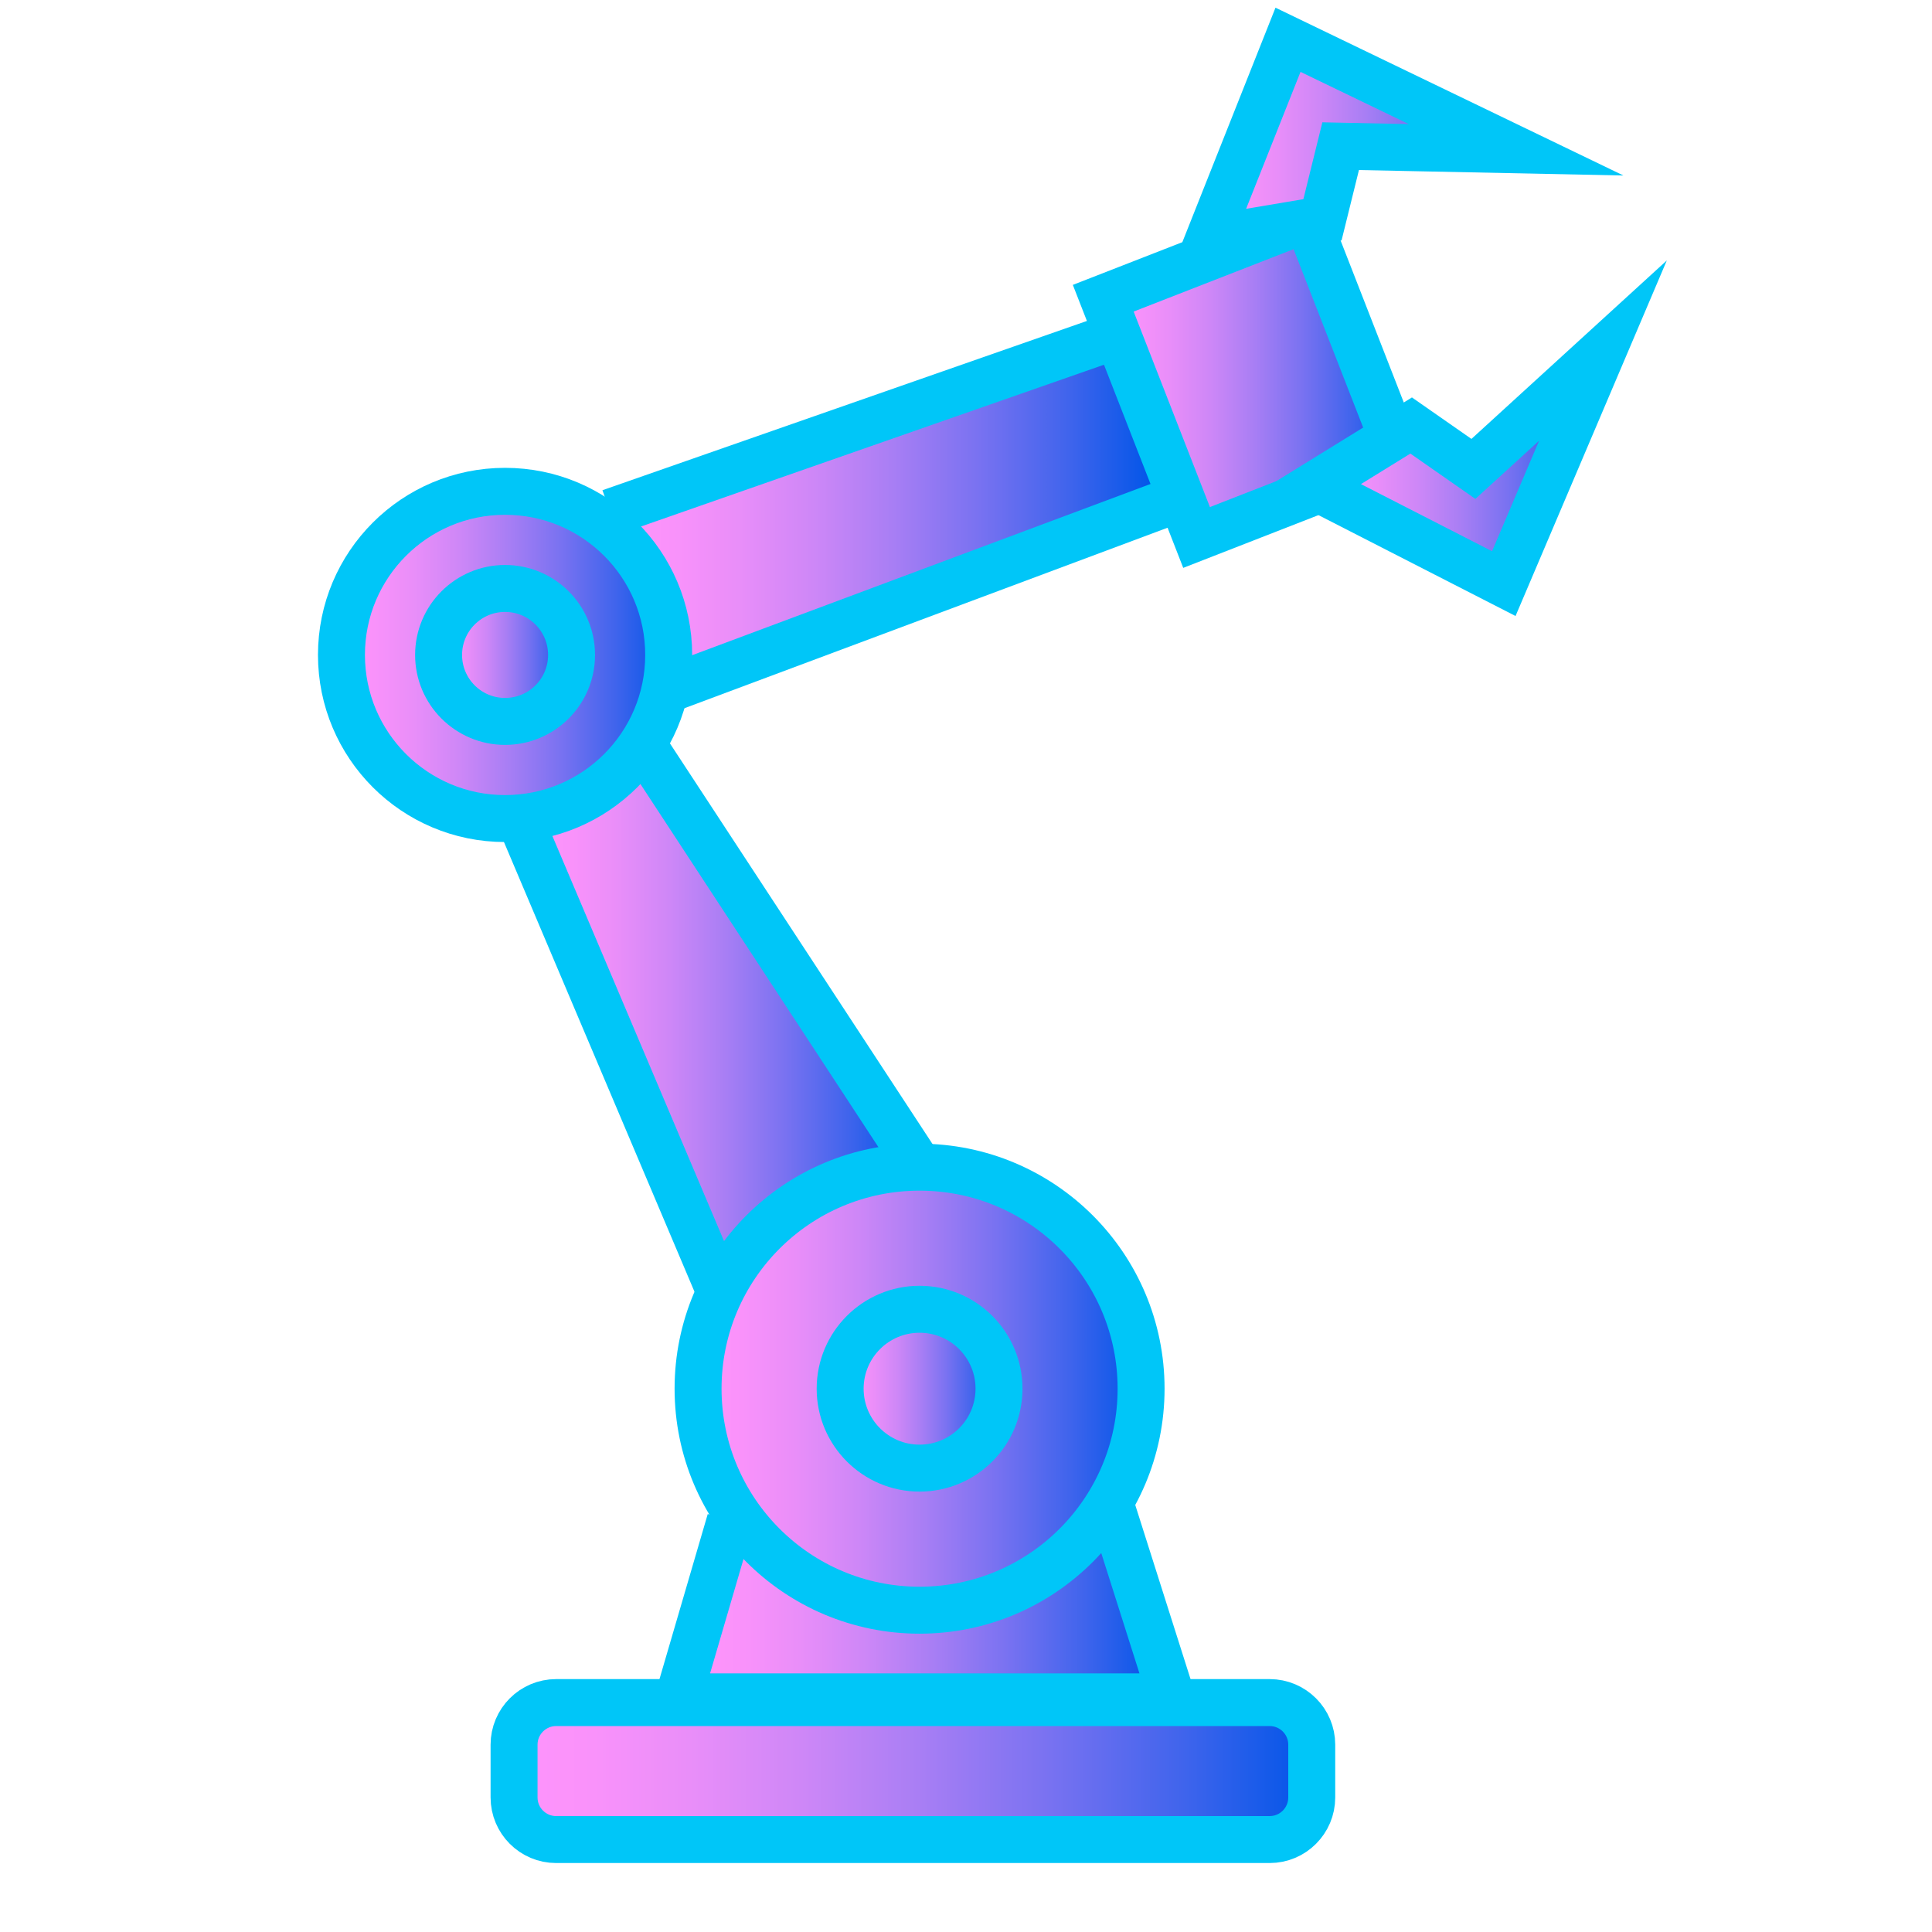
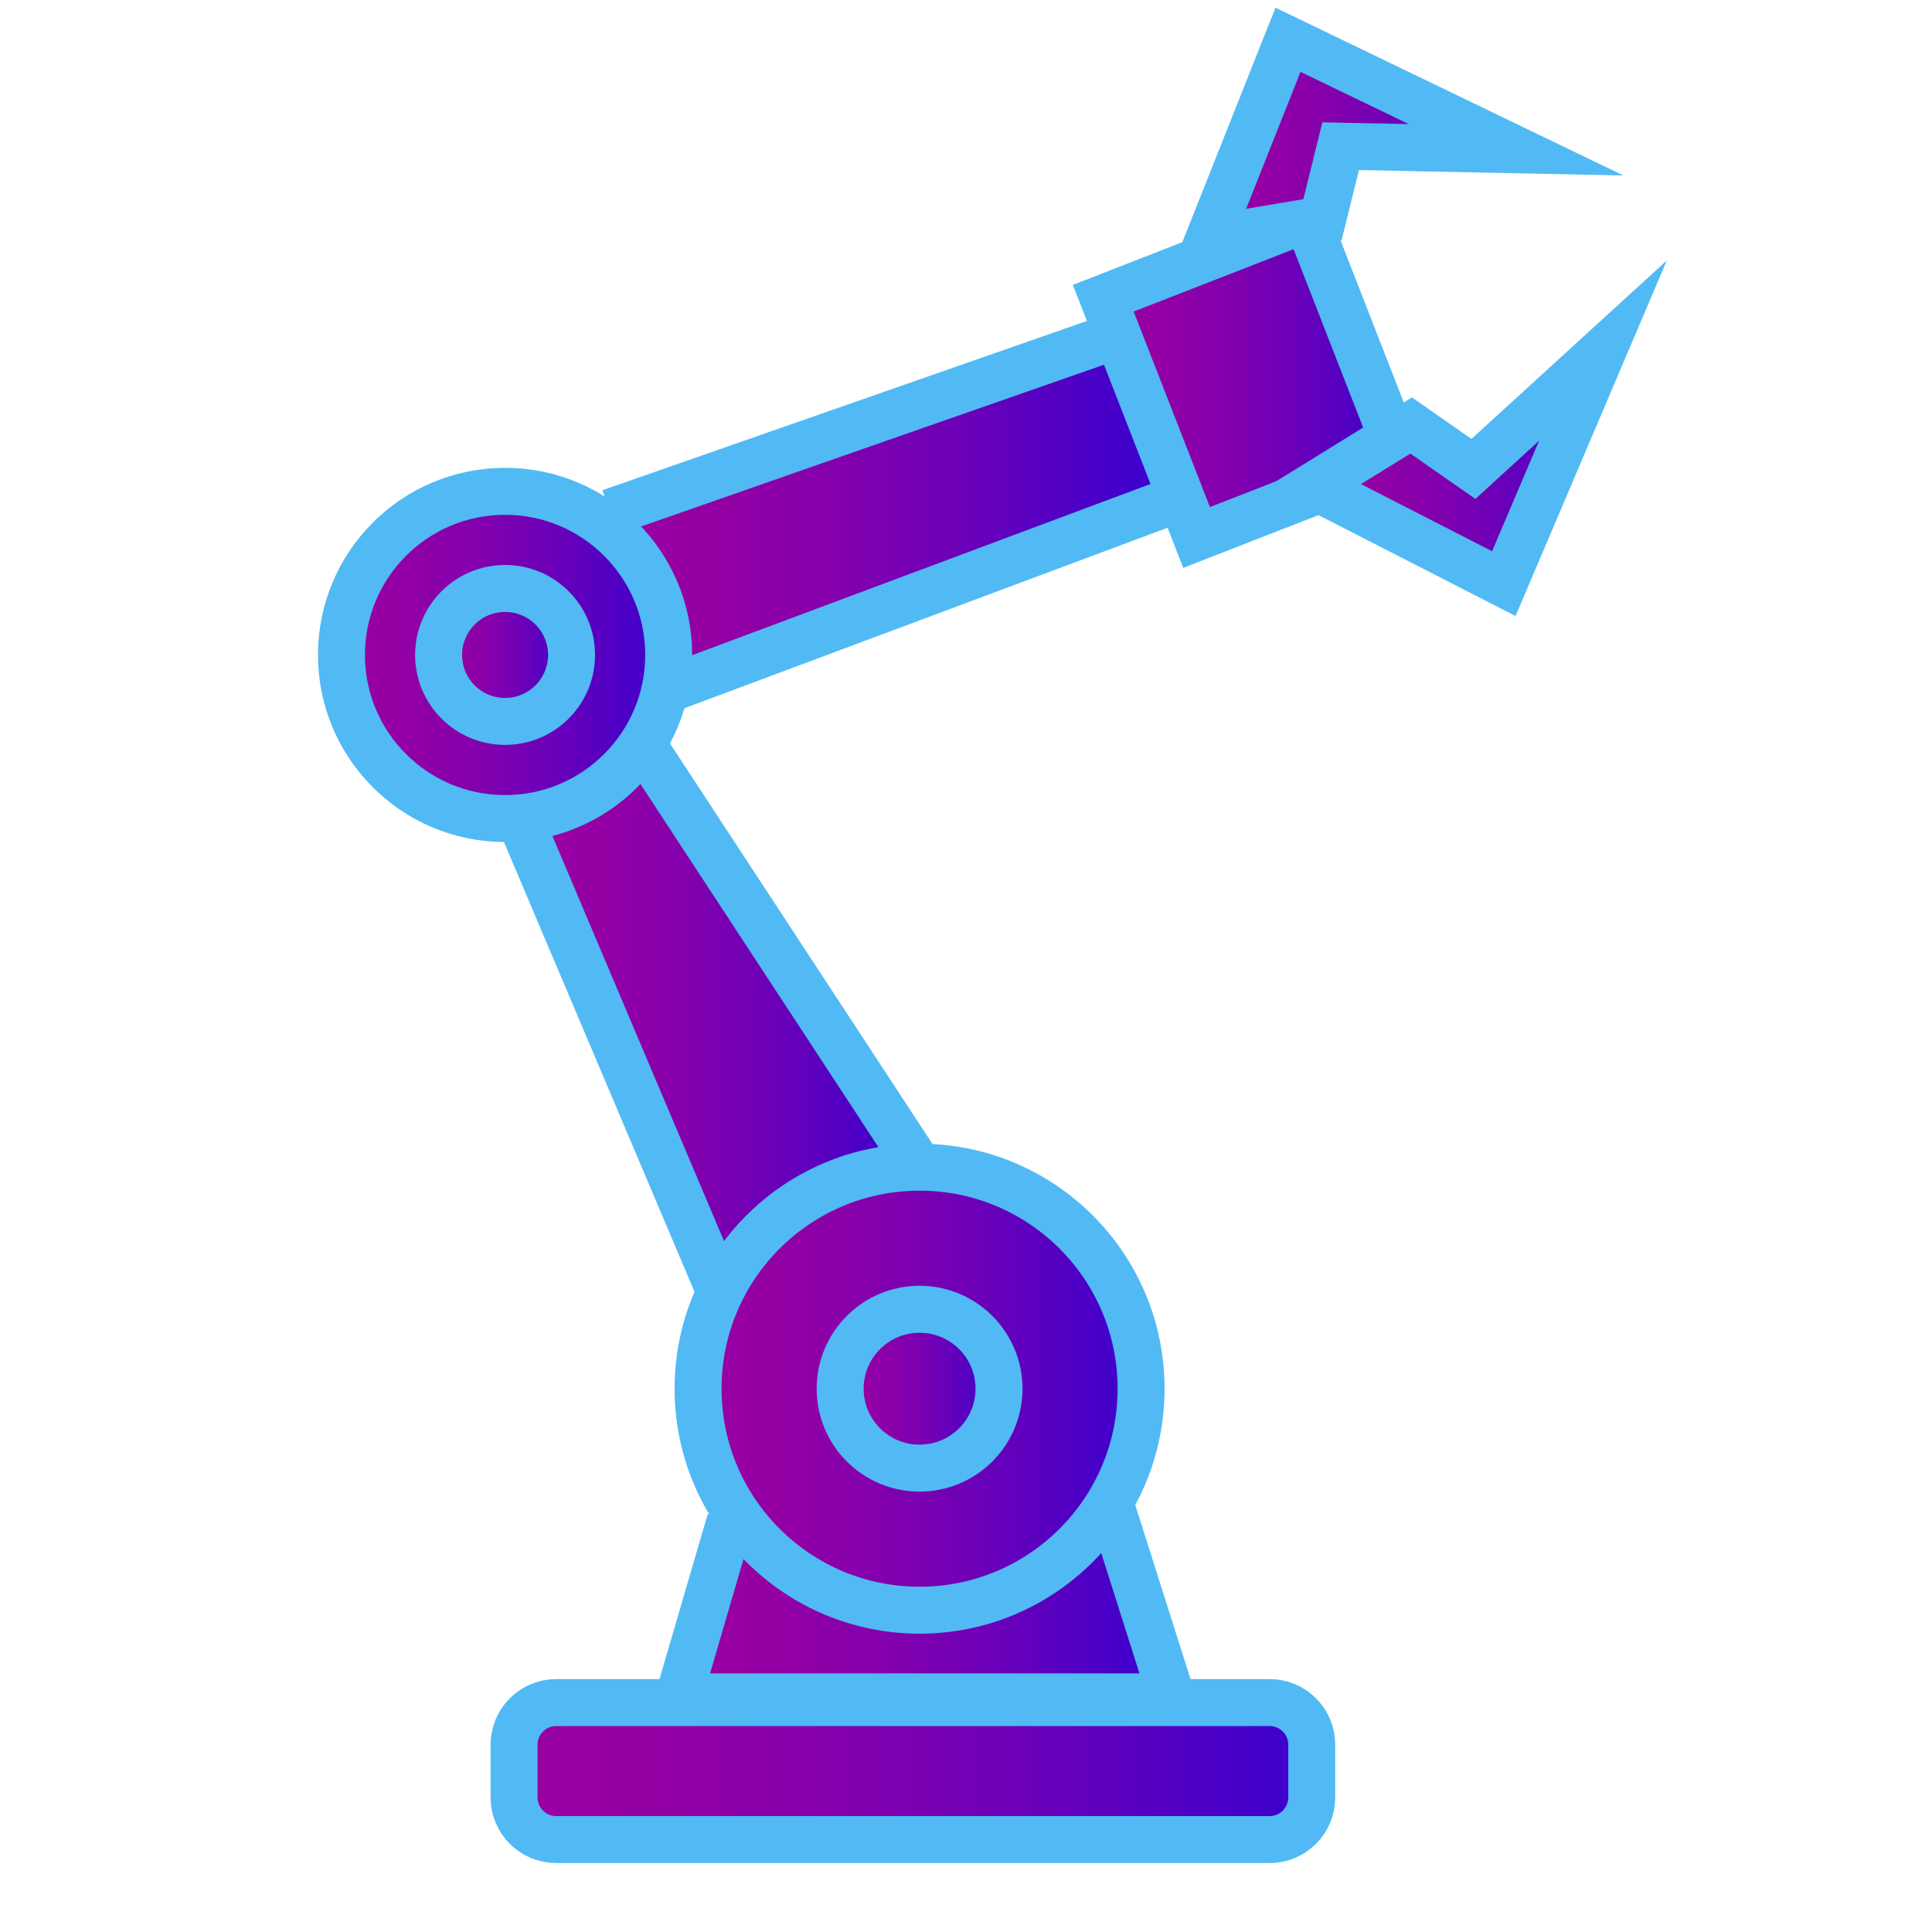
<svg xmlns="http://www.w3.org/2000/svg" xmlns:xlink="http://www.w3.org/1999/xlink" id="robotics" viewBox="0 0 288 288">
  <defs>
-     <style>.cls-1{fill:url(#linear-gradient);}.cls-1,.cls-2,.cls-3{stroke-width:0px;}.cls-4{fill:url(#linear-gradient-14);}.cls-4,.cls-5,.cls-6,.cls-7,.cls-8,.cls-9,.cls-10,.cls-11,.cls-12,.cls-13,.cls-14,.cls-15,.cls-16{stroke:#00c6f8;stroke-miterlimit:10;stroke-width:7px;}.cls-5{fill:url(#linear-gradient-11);}.cls-6{fill:url(#linear-gradient-12);}.cls-7{fill:url(#linear-gradient-13);}.cls-8{fill:url(#linear-gradient-10);}.cls-9{fill:url(#linear-gradient-15);}.cls-2{fill:url(#linear-gradient-2);}.cls-3{fill:url(#linear-gradient-3);}.cls-10{fill:none;}.cls-11{fill:url(#linear-gradient-9);}.cls-12{fill:url(#linear-gradient-8);}.cls-13{fill:url(#linear-gradient-4);}.cls-14{fill:url(#linear-gradient-6);}.cls-15{fill:url(#linear-gradient-7);}.cls-16{fill:url(#linear-gradient-5);}</style>
+     <style>.cls-1{fill:url(#linear-gradient-13);}.cls-1,.cls-2,.cls-3,.cls-4,.cls-5,.cls-6,.cls-7,.cls-8,.cls-9,.cls-10,.cls-11,.cls-12,.cls-13{stroke:#51baf4;stroke-miterlimit:10;stroke-width:7px;}.cls-2{fill:url(#linear-gradient-12);}.cls-3{fill:url(#linear-gradient-10);}.cls-4{fill:url(#linear-gradient-11);}.cls-5{fill:url(#linear-gradient-15);}.cls-6{fill:url(#linear-gradient-14);}.cls-14{fill:url(#linear-gradient);}.cls-14,.cls-15,.cls-16{stroke-width:0px;}.cls-15{fill:url(#linear-gradient-2);}.cls-16{fill:url(#linear-gradient-3);}.cls-7{fill:none;}.cls-8{fill:url(#linear-gradient-4);}.cls-9{fill:url(#linear-gradient-7);}.cls-10{fill:url(#linear-gradient-5);}.cls-11{fill:url(#linear-gradient-9);}.cls-12{fill:url(#linear-gradient-8);}.cls-13{fill:url(#linear-gradient-6);}</style>
    <linearGradient id="linear-gradient" x1="79.83" y1="150.59" x2="135.42" y2="150.59" gradientUnits="userSpaceOnUse">
+       <stop offset="0" stop-color="#9a00a2" />
+       <stop offset=".17" stop-color="#9400a4" />
+       <stop offset=".4" stop-color="#8400ac" />
+       <stop offset=".66" stop-color="#6900b9" />
+       <stop offset=".93" stop-color="#4400ca" />
+       <stop offset="1" stop-color="#3a00d0" />
+     </linearGradient>
+     <linearGradient id="linear-gradient-2" x1="92.47" y1="76.88" x2="172.18" y2="76.88" xlink:href="#linear-gradient" />
+     <linearGradient id="linear-gradient-3" x1="104.06" y1="240.72" x2="172.74" y2="240.72" xlink:href="#linear-gradient" />
+     <linearGradient id="linear-gradient-4" x1="50.89" y1="97.63" x2="99.68" y2="97.63" xlink:href="#linear-gradient" />
+     <linearGradient id="linear-gradient-5" x1="104.06" y1="207.01" x2="170.1" y2="207.01" xlink:href="#linear-gradient" />
+     <linearGradient id="linear-gradient-6" x1="125.24" y1="207.01" x2="148.93" y2="207.01" xlink:href="#linear-gradient" />
+     <linearGradient id="linear-gradient-7" x1="65.37" y1="97.63" x2="85.2" y2="97.63" xlink:href="#linear-gradient" />
+     <linearGradient id="linear-gradient-8" x1="90.96" y1="63.18" x2="166.49" y2="63.18" gradientUnits="userSpaceOnUse">
      <stop offset="0" stop-color="#ff94fb" />
      <stop offset=".1" stop-color="#f992fa" />
      <stop offset=".22" stop-color="#e98ef9" />
      <stop offset=".36" stop-color="#ce87f7" />
      <stop offset=".51" stop-color="#a87ef4" />
      <stop offset=".67" stop-color="#7972f1" />
      <stop offset=".84" stop-color="#3f64ec" />
      <stop offset="1" stop-color="#0055e8" />
    </linearGradient>
-     <linearGradient id="linear-gradient-2" x1="92.47" y1="76.88" x2="172.18" y2="76.88" xlink:href="#linear-gradient" />
-     <linearGradient id="linear-gradient-3" x1="104.06" y1="240.72" x2="172.74" y2="240.72" xlink:href="#linear-gradient" />
-     <linearGradient id="linear-gradient-4" x1="50.89" y1="97.63" x2="99.68" y2="97.63" xlink:href="#linear-gradient" />
-     <linearGradient id="linear-gradient-5" x1="104.06" y1="207.01" x2="170.1" y2="207.01" xlink:href="#linear-gradient" />
-     <linearGradient id="linear-gradient-6" x1="125.24" y1="207.01" x2="148.93" y2="207.01" xlink:href="#linear-gradient" />
-     <linearGradient id="linear-gradient-7" x1="65.37" y1="97.63" x2="85.2" y2="97.63" xlink:href="#linear-gradient" />
-     <linearGradient id="linear-gradient-8" x1="90.96" y1="63.18" x2="166.49" y2="63.18" xlink:href="#linear-gradient" />
    <linearGradient id="linear-gradient-9" x1="164.46" y1="56.35" x2="208.74" y2="56.35" gradientTransform="translate(33.25 -63.97) rotate(21.31)" xlink:href="#linear-gradient" />
-     <linearGradient id="linear-gradient-10" x1="99.1" y1="88.82" x2="174.64" y2="88.82" xlink:href="#linear-gradient" />
-     <linearGradient id="linear-gradient-11" x1="78.01" y1="157.52" x2="106.97" y2="157.52" xlink:href="#linear-gradient" />
-     <linearGradient id="linear-gradient-12" x1="95.75" y1="142.45" x2="137.08" y2="142.45" xlink:href="#linear-gradient" />
+     <linearGradient id="linear-gradient-10" x1="99.1" y1="88.82" x2="174.64" y2="88.82" xlink:href="#linear-gradient-8" />
+     <linearGradient id="linear-gradient-11" x1="78.01" y1="157.52" x2="106.97" y2="157.52" xlink:href="#linear-gradient-8" />
+     <linearGradient id="linear-gradient-12" x1="95.75" y1="142.45" x2="137.08" y2="142.45" xlink:href="#linear-gradient-8" />
    <linearGradient id="linear-gradient-13" x1="76.63" y1="264.01" x2="195.54" y2="264.01" xlink:href="#linear-gradient" />
    <linearGradient id="linear-gradient-14" x1="180.21" y1="20.77" x2="226" y2="20.77" xlink:href="#linear-gradient" />
    <linearGradient id="linear-gradient-15" x1="195.75" y1="69.63" x2="238.95" y2="69.63" xlink:href="#linear-gradient" />
  </defs>
-   <polygon class="cls-1" points="79.83 124.18 106.14 187.22 121.69 176.3 135.42 171.45 97.74 113.96 79.83 124.18" />
-   <polygon class="cls-2" points="92.47 77.78 164.49 53.31 172.18 73.24 103.05 100.46 92.47 77.78" />
-   <polygon class="cls-3" points="109.31 231 104.06 251.71 172.74 250.92 164.45 229.72 148.93 237.84 127.96 240.03 109.31 231" />
-   <circle class="cls-13" cx="75.29" cy="97.63" r="24.39" />
-   <circle class="cls-16" cx="137.08" cy="207.01" r="33.02" />
-   <circle class="cls-14" cx="137.08" cy="207.01" r="11.84" />
-   <polyline class="cls-10" points="108.86 226.68 101.18 252.95 174.64 252.95 165.43 223.94" />
-   <circle class="cls-15" cx="75.29" cy="97.63" r="9.91" />
+   <polygon class="cls-14" points="79.83 124.18 106.14 187.22 121.69 176.3 135.42 171.45 97.74 113.96 79.83 124.18" />
+   <polygon class="cls-15" points="92.47 77.78 164.49 53.31 172.18 73.24 103.05 100.46 92.47 77.78" />
+   <polygon class="cls-16" points="109.31 231 104.06 251.71 172.74 250.92 164.45 229.72 148.93 237.84 127.96 240.03 109.31 231" />
+   <circle class="cls-8" cx="75.29" cy="97.63" r="24.39" />
+   <circle class="cls-10" cx="137.08" cy="207.01" r="33.02" />
+   <circle class="cls-13" cx="137.08" cy="207.01" r="11.84" />
+   <polyline class="cls-7" points="108.86 226.68 101.18 252.95 174.64 252.95 165.43 223.94" />
+   <circle class="cls-9" cx="75.29" cy="97.63" r="9.91" />
  <line class="cls-12" x1="90.96" y1="76.38" x2="166.49" y2="49.99" />
  <rect class="cls-11" x="170.3" y="37.21" width="32.59" height="38.28" transform="translate(-7.72 71.68) rotate(-21.31)" />
-   <path class="cls-8" d="m99.1,102.93c25.18-9.41,50.36-18.81,75.54-28.22" />
-   <path class="cls-5" d="m78.01,123.36c9.65,22.78,19.3,45.55,28.95,68.33" />
-   <line class="cls-6" x1="95.75" y1="110.92" x2="137.08" y2="173.98" />
-   <rect class="cls-7" x="76.63" y="253.8" width="118.91" height="20.42" rx="6.28" ry="6.28" />
-   <polygon class="cls-4" points="180.21 35.61 192 5.93 226 22.33 199.85 21.79 197.14 32.76 180.21 35.61" />
-   <polygon class="cls-9" points="195.75 72.45 224.17 87 238.95 52.26 219.64 69.9 210.36 63.43 195.75 72.45" />
+   <path class="cls-3" d="m99.1,102.93c25.18-9.41,50.36-18.81,75.54-28.22" />
+   <path class="cls-4" d="m78.01,123.36c9.65,22.78,19.3,45.55,28.95,68.33" />
+   <line class="cls-2" x1="95.75" y1="110.92" x2="137.08" y2="173.98" />
+   <rect class="cls-1" x="76.63" y="253.8" width="118.91" height="20.42" rx="6.28" ry="6.28" />
+   <polygon class="cls-6" points="180.21 35.61 192 5.93 226 22.33 199.85 21.79 197.14 32.76 180.21 35.61" />
+   <polygon class="cls-5" points="195.75 72.45 224.17 87 238.95 52.26 219.64 69.9 210.36 63.43 195.75 72.45" />
</svg>
